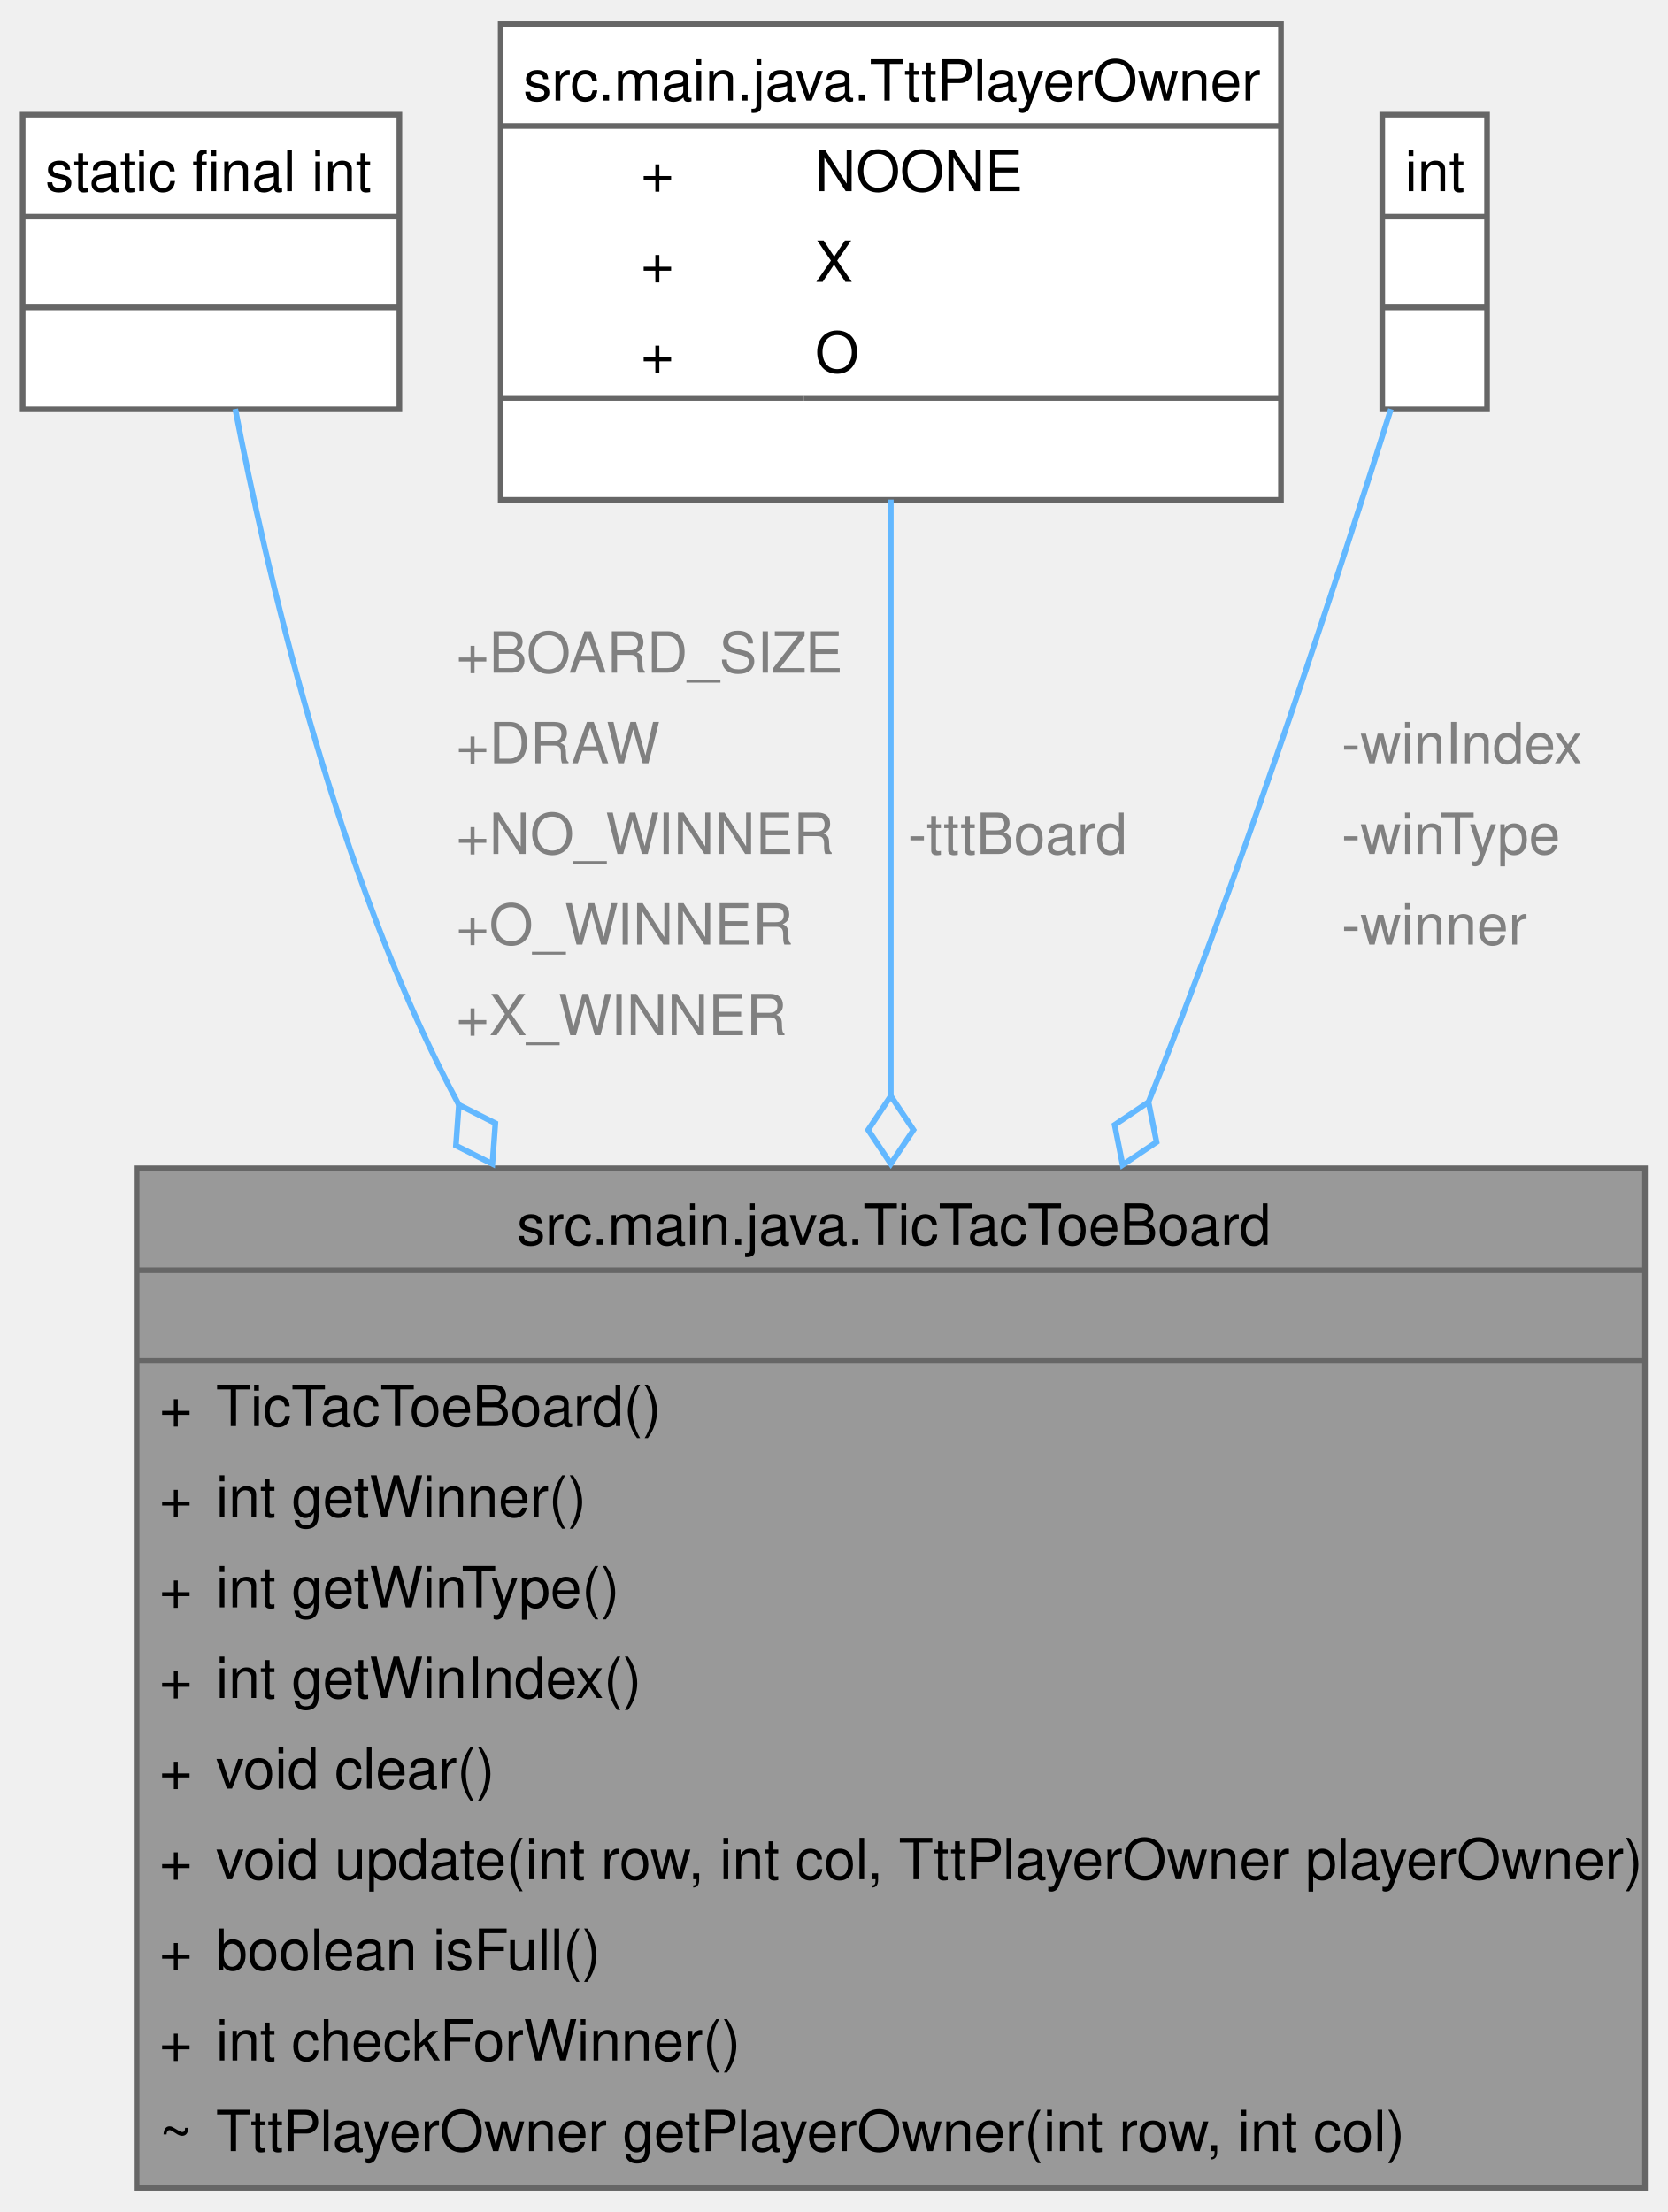
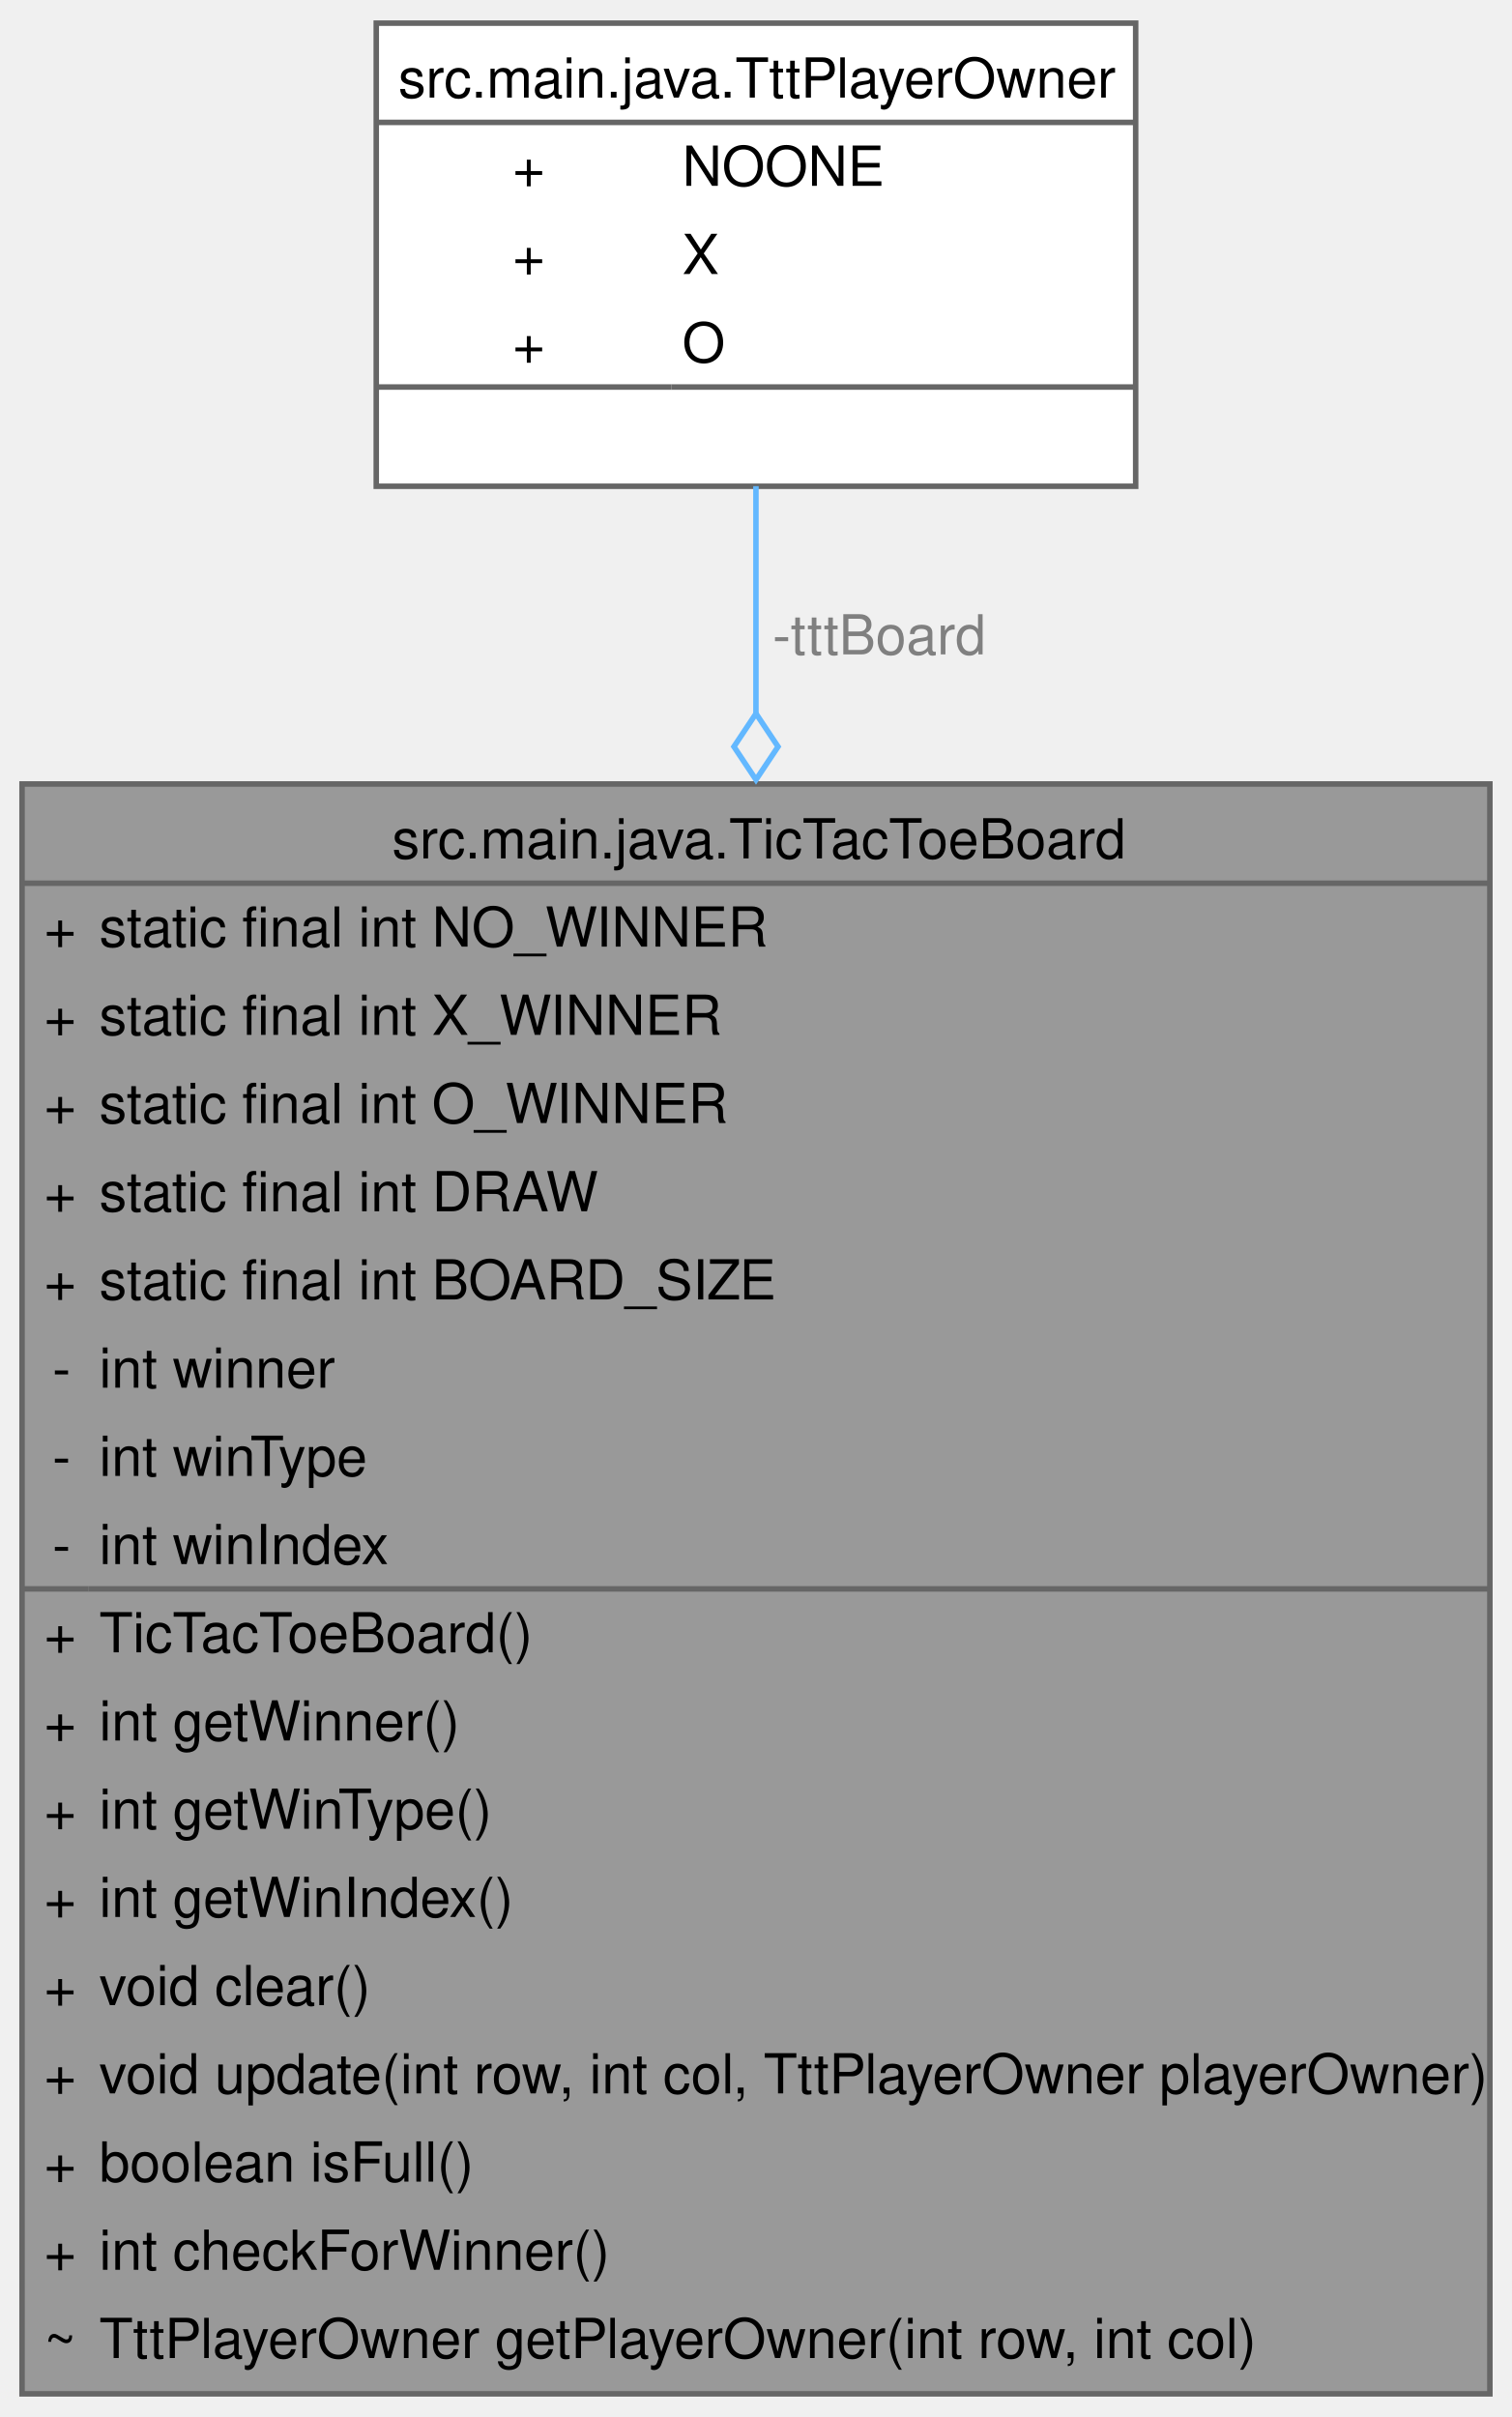
- <svg xmlns="http://www.w3.org/2000/svg" xmlns:xlink="http://www.w3.org/1999/xlink" width="294pt" height="390pt" viewBox="0.00 0.00 294.38 390.00">
-   <g id="graph0" class="graph" transform="scale(1 1) rotate(0) translate(4 386)">
+ <svg xmlns="http://www.w3.org/2000/svg" xmlns:xlink="http://www.w3.org/1999/xlink" width="274pt" height="438pt" viewBox="0.00 0.00 274.25 438.00">
+   <g id="graph0" class="graph" transform="scale(1 1) rotate(0) translate(4 434)">
    <g id="Node000001" class="node">
      <g id="a_Node000001">
        <a xlink:title=" ">
-           <polygon fill="#999999" stroke="none" points="286.38,-180 20.12,-180 20.12,0 286.38,0 286.38,-180" />
-           <text text-anchor="start" x="87.25" y="-166.5" font-family="Helvetica,sans-Serif" font-size="10.00">src.main.java.TicTacToeBoard</text>
-           <text text-anchor="start" x="151.75" y="-150.5" font-family="Helvetica,sans-Serif" font-size="10.00"> </text>
-           <text text-anchor="start" x="24.12" y="-134.5" font-family="Helvetica,sans-Serif" font-size="10.00">+</text>
-           <text text-anchor="start" x="34.12" y="-134.5" font-family="Helvetica,sans-Serif" font-size="10.00">TicTacToeBoard()</text>
-           <text text-anchor="start" x="24.12" y="-118.5" font-family="Helvetica,sans-Serif" font-size="10.00">+</text>
-           <text text-anchor="start" x="34.12" y="-118.5" font-family="Helvetica,sans-Serif" font-size="10.00">int getWinner()</text>
-           <text text-anchor="start" x="24.12" y="-102.5" font-family="Helvetica,sans-Serif" font-size="10.00">+</text>
-           <text text-anchor="start" x="34.12" y="-102.5" font-family="Helvetica,sans-Serif" font-size="10.00">int getWinType()</text>
-           <text text-anchor="start" x="24.12" y="-86.5" font-family="Helvetica,sans-Serif" font-size="10.00">+</text>
-           <text text-anchor="start" x="34.12" y="-86.5" font-family="Helvetica,sans-Serif" font-size="10.00">int getWinIndex()</text>
-           <text text-anchor="start" x="24.12" y="-70.5" font-family="Helvetica,sans-Serif" font-size="10.00">+</text>
-           <text text-anchor="start" x="34.12" y="-70.5" font-family="Helvetica,sans-Serif" font-size="10.00">void clear()</text>
-           <text text-anchor="start" x="24.12" y="-54.5" font-family="Helvetica,sans-Serif" font-size="10.00">+</text>
-           <text text-anchor="start" x="34.12" y="-54.5" font-family="Helvetica,sans-Serif" font-size="10.00">void update(int row, int col, TttPlayerOwner playerOwner)</text>
-           <text text-anchor="start" x="24.12" y="-38.5" font-family="Helvetica,sans-Serif" font-size="10.00">+</text>
-           <text text-anchor="start" x="34.12" y="-38.5" font-family="Helvetica,sans-Serif" font-size="10.00">boolean isFull()</text>
-           <text text-anchor="start" x="24.12" y="-22.5" font-family="Helvetica,sans-Serif" font-size="10.00">+</text>
-           <text text-anchor="start" x="34.12" y="-22.5" font-family="Helvetica,sans-Serif" font-size="10.00">int checkForWinner()</text>
-           <text text-anchor="start" x="24.12" y="-6.5" font-family="Helvetica,sans-Serif" font-size="10.00">~</text>
-           <text text-anchor="start" x="34.12" y="-6.5" font-family="Helvetica,sans-Serif" font-size="10.00">TttPlayerOwner getPlayerOwner(int row, int col)</text>
-           <polygon fill="#666666" stroke="#666666" points="20.12,-162 20.12,-162 286.38,-162 286.38,-162 20.12,-162" />
-           <polygon fill="#666666" stroke="#666666" points="20.12,-146 20.12,-146 286.38,-146 286.38,-146 20.12,-146" />
-           <polygon fill="none" stroke="#666666" points="20.12,0 20.12,-180 286.38,-180 286.38,0 20.12,0" />
+           <polygon fill="#999999" stroke="none" points="266.25,-292 0,-292 0,0 266.25,0 266.25,-292" />
+           <text text-anchor="start" x="67.12" y="-278.5" font-family="Helvetica,sans-Serif" font-size="10.00">src.main.java.TicTacToeBoard</text>
+           <text text-anchor="start" x="4" y="-262.5" font-family="Helvetica,sans-Serif" font-size="10.00">+</text>
+           <text text-anchor="start" x="14" y="-262.5" font-family="Helvetica,sans-Serif" font-size="10.00">static final int NO_WINNER</text>
+           <text text-anchor="start" x="4" y="-246.5" font-family="Helvetica,sans-Serif" font-size="10.00">+</text>
+           <text text-anchor="start" x="14" y="-246.5" font-family="Helvetica,sans-Serif" font-size="10.00">static final int X_WINNER</text>
+           <text text-anchor="start" x="4" y="-230.5" font-family="Helvetica,sans-Serif" font-size="10.00">+</text>
+           <text text-anchor="start" x="14" y="-230.5" font-family="Helvetica,sans-Serif" font-size="10.00">static final int O_WINNER</text>
+           <text text-anchor="start" x="4" y="-214.5" font-family="Helvetica,sans-Serif" font-size="10.00">+</text>
+           <text text-anchor="start" x="14" y="-214.5" font-family="Helvetica,sans-Serif" font-size="10.00">static final int DRAW</text>
+           <text text-anchor="start" x="4" y="-198.5" font-family="Helvetica,sans-Serif" font-size="10.00">+</text>
+           <text text-anchor="start" x="14" y="-198.5" font-family="Helvetica,sans-Serif" font-size="10.00">static final int BOARD_SIZE</text>
+           <text text-anchor="start" x="5.5" y="-182.5" font-family="Helvetica,sans-Serif" font-size="10.00">-</text>
+           <text text-anchor="start" x="14" y="-182.5" font-family="Helvetica,sans-Serif" font-size="10.00">int winner</text>
+           <text text-anchor="start" x="5.5" y="-166.5" font-family="Helvetica,sans-Serif" font-size="10.00">-</text>
+           <text text-anchor="start" x="14" y="-166.5" font-family="Helvetica,sans-Serif" font-size="10.00">int winType</text>
+           <text text-anchor="start" x="5.5" y="-150.5" font-family="Helvetica,sans-Serif" font-size="10.00">-</text>
+           <text text-anchor="start" x="14" y="-150.5" font-family="Helvetica,sans-Serif" font-size="10.00">int winIndex</text>
+           <text text-anchor="start" x="4" y="-134.5" font-family="Helvetica,sans-Serif" font-size="10.00">+</text>
+           <text text-anchor="start" x="14" y="-134.5" font-family="Helvetica,sans-Serif" font-size="10.00">TicTacToeBoard()</text>
+           <text text-anchor="start" x="4" y="-118.5" font-family="Helvetica,sans-Serif" font-size="10.00">+</text>
+           <text text-anchor="start" x="14" y="-118.5" font-family="Helvetica,sans-Serif" font-size="10.00">int getWinner()</text>
+           <text text-anchor="start" x="4" y="-102.5" font-family="Helvetica,sans-Serif" font-size="10.00">+</text>
+           <text text-anchor="start" x="14" y="-102.5" font-family="Helvetica,sans-Serif" font-size="10.00">int getWinType()</text>
+           <text text-anchor="start" x="4" y="-86.5" font-family="Helvetica,sans-Serif" font-size="10.00">+</text>
+           <text text-anchor="start" x="14" y="-86.5" font-family="Helvetica,sans-Serif" font-size="10.00">int getWinIndex()</text>
+           <text text-anchor="start" x="4" y="-70.5" font-family="Helvetica,sans-Serif" font-size="10.00">+</text>
+           <text text-anchor="start" x="14" y="-70.5" font-family="Helvetica,sans-Serif" font-size="10.00">void clear()</text>
+           <text text-anchor="start" x="4" y="-54.5" font-family="Helvetica,sans-Serif" font-size="10.00">+</text>
+           <text text-anchor="start" x="14" y="-54.5" font-family="Helvetica,sans-Serif" font-size="10.00">void update(int row, int col, TttPlayerOwner playerOwner)</text>
+           <text text-anchor="start" x="4" y="-38.5" font-family="Helvetica,sans-Serif" font-size="10.00">+</text>
+           <text text-anchor="start" x="14" y="-38.5" font-family="Helvetica,sans-Serif" font-size="10.00">boolean isFull()</text>
+           <text text-anchor="start" x="4" y="-22.5" font-family="Helvetica,sans-Serif" font-size="10.00">+</text>
+           <text text-anchor="start" x="14" y="-22.5" font-family="Helvetica,sans-Serif" font-size="10.00">int checkForWinner()</text>
+           <text text-anchor="start" x="4" y="-6.5" font-family="Helvetica,sans-Serif" font-size="10.00">~</text>
+           <text text-anchor="start" x="14" y="-6.5" font-family="Helvetica,sans-Serif" font-size="10.00">TttPlayerOwner getPlayerOwner(int row, int col)</text>
+           <polygon fill="#666666" stroke="#666666" points="0,-274 0,-274 266.25,-274 266.25,-274 0,-274" />
+           <polygon fill="#666666" stroke="#666666" points="0,-146 0,-146 12,-146 12,-146 0,-146" />
+           <polygon fill="#666666" stroke="#666666" points="12,-146 12,-146 266.25,-146 266.25,-146 12,-146" />
+           <polygon fill="none" stroke="#666666" points="0,0 0,-292 266.25,-292 266.25,0 0,0" />
        </a>
      </g>
    </g>
    <g id="Node000002" class="node">
      <g id="a_Node000002">
-         <a xlink:title=" ">
-           <polygon fill="white" stroke="none" points="66.5,-366 0,-366 0,-314 66.5,-314 66.5,-366" />
-           <text text-anchor="start" x="4" y="-352.5" font-family="Helvetica,sans-Serif" font-size="10.00">static final int</text>
-           <text text-anchor="start" x="31.75" y="-336.5" font-family="Helvetica,sans-Serif" font-size="10.00"> </text>
-           <text text-anchor="start" x="31.75" y="-320.5" font-family="Helvetica,sans-Serif" font-size="10.00"> </text>
-           <polygon fill="#666666" stroke="#666666" points="0,-348 0,-348 66.5,-348 66.5,-348 0,-348" />
-           <polygon fill="#666666" stroke="#666666" points="0,-332 0,-332 66.5,-332 66.5,-332 0,-332" />
-           <polygon fill="none" stroke="#666666" points="0,-314 0,-366 66.5,-366 66.5,-314 0,-314" />
+         <a xlink:href="enumsrc_1_1main_1_1java_1_1_ttt_player_owner.html" target="_top" xlink:title=" ">
+           <polygon fill="white" stroke="none" points="202,-430 64.25,-430 64.25,-346 202,-346 202,-430" />
+           <text text-anchor="start" x="68.25" y="-416.5" font-family="Helvetica,sans-Serif" font-size="10.00">src.main.java.TttPlayerOwner</text>
+           <text text-anchor="start" x="89" y="-400.5" font-family="Helvetica,sans-Serif" font-size="10.00">+</text>
+           <text text-anchor="start" x="119.75" y="-400.5" font-family="Helvetica,sans-Serif" font-size="10.00">NOONE</text>
+           <text text-anchor="start" x="89" y="-384.5" font-family="Helvetica,sans-Serif" font-size="10.00">+</text>
+           <text text-anchor="start" x="119.75" y="-384.5" font-family="Helvetica,sans-Serif" font-size="10.00">X</text>
+           <text text-anchor="start" x="89" y="-368.5" font-family="Helvetica,sans-Serif" font-size="10.00">+</text>
+           <text text-anchor="start" x="119.75" y="-368.5" font-family="Helvetica,sans-Serif" font-size="10.00">O</text>
+           <text text-anchor="start" x="131.62" y="-352.5" font-family="Helvetica,sans-Serif" font-size="10.00"> </text>
+           <polygon fill="#666666" stroke="#666666" points="64.25,-412 64.25,-412 202,-412 202,-412 64.25,-412" />
+           <polygon fill="#666666" stroke="#666666" points="64.25,-364 64.25,-364 117.75,-364 117.75,-364 64.25,-364" />
+           <polygon fill="#666666" stroke="#666666" points="117.75,-364 117.75,-364 202,-364 202,-364 117.75,-364" />
+           <polygon fill="none" stroke="#666666" points="64.25,-346 64.25,-430 202,-430 202,-346 64.25,-346" />
        </a>
      </g>
    </g>
    <g id="edge1_Node000001_Node000002" class="edge">
      <g id="a_edge1_Node000001_Node000002">
        <a xlink:title=" ">
-           <path fill="none" stroke="#63b8ff" d="M37.53,-314.06C43.13,-285.08 54.54,-236.34 73.5,-198 74.62,-195.74 75.78,-193.48 76.99,-191.23" />
-           <polygon fill="none" stroke="#63b8ff" points="77,-191.21 76.48,-184.02 82.92,-180.77 83.44,-187.96 77,-191.21" />
+           <path fill="none" stroke="#63b8ff" d="M133.12,-346.02C133.12,-333.83 133.12,-319.69 133.12,-304.67" />
+           <polygon fill="none" stroke="#63b8ff" points="133.13,-304.77 129.13,-298.77 133.13,-292.77 137.13,-298.77 133.13,-304.77" />
        </a>
      </g>
-       <text text-anchor="start" x="76.5" y="-267.5" font-family="Helvetica,sans-Serif" font-size="10.00" fill="grey">+BOARD_SIZE</text>
-       <text text-anchor="start" x="76.5" y="-251.5" font-family="Helvetica,sans-Serif" font-size="10.00" fill="grey">+DRAW</text>
-       <text text-anchor="start" x="76.5" y="-235.5" font-family="Helvetica,sans-Serif" font-size="10.00" fill="grey">+NO_WINNER</text>
-       <text text-anchor="start" x="76.5" y="-219.5" font-family="Helvetica,sans-Serif" font-size="10.00" fill="grey">+O_WINNER</text>
-       <text text-anchor="start" x="76.5" y="-203.5" font-family="Helvetica,sans-Serif" font-size="10.00" fill="grey">+X_WINNER</text>
-     </g>
-     <g id="Node000003" class="node">
-       <g id="a_Node000003">
-         <a xlink:href="enumsrc_1_1main_1_1java_1_1_ttt_player_owner.html" target="_top" xlink:title=" ">
-           <polygon fill="white" stroke="none" points="222.12,-382 84.38,-382 84.38,-298 222.12,-298 222.12,-382" />
-           <text text-anchor="start" x="88.38" y="-368.5" font-family="Helvetica,sans-Serif" font-size="10.00">src.main.java.TttPlayerOwner</text>
-           <text text-anchor="start" x="109.12" y="-352.5" font-family="Helvetica,sans-Serif" font-size="10.00">+</text>
-           <text text-anchor="start" x="139.88" y="-352.5" font-family="Helvetica,sans-Serif" font-size="10.00">NOONE</text>
-           <text text-anchor="start" x="109.12" y="-336.5" font-family="Helvetica,sans-Serif" font-size="10.00">+</text>
-           <text text-anchor="start" x="139.88" y="-336.5" font-family="Helvetica,sans-Serif" font-size="10.00">X</text>
-           <text text-anchor="start" x="109.12" y="-320.5" font-family="Helvetica,sans-Serif" font-size="10.00">+</text>
-           <text text-anchor="start" x="139.88" y="-320.5" font-family="Helvetica,sans-Serif" font-size="10.00">O</text>
-           <text text-anchor="start" x="151.75" y="-304.5" font-family="Helvetica,sans-Serif" font-size="10.00"> </text>
-           <polygon fill="#666666" stroke="#666666" points="84.38,-364 84.38,-364 222.12,-364 222.12,-364 84.38,-364" />
-           <polygon fill="#666666" stroke="#666666" points="84.38,-316 84.38,-316 137.88,-316 137.88,-316 84.38,-316" />
-           <polygon fill="#666666" stroke="#666666" points="137.88,-316 137.88,-316 222.12,-316 222.12,-316 137.88,-316" />
-           <polygon fill="none" stroke="#666666" points="84.38,-298 84.38,-382 222.12,-382 222.12,-298 84.38,-298" />
-         </a>
-       </g>
-     </g>
-     <g id="edge2_Node000001_Node000003" class="edge">
-       <g id="a_edge2_Node000001_Node000003">
-         <a xlink:title=" ">
-           <path fill="none" stroke="#63b8ff" d="M153.25,-298.05C153.25,-269.37 153.25,-229.73 153.25,-192.81" />
-           <polygon fill="none" stroke="#63b8ff" points="153.25,-192.78 149.25,-186.78 153.25,-180.78 157.25,-186.78 153.25,-192.78" />
-         </a>
-       </g>
-       <text text-anchor="start" x="156.25" y="-235.5" font-family="Helvetica,sans-Serif" font-size="10.00" fill="grey">-tttBoard</text>
-     </g>
-     <g id="Node000004" class="node">
-       <g id="a_Node000004">
-         <a xlink:title=" ">
-           <polygon fill="white" stroke="none" points="258.5,-366 240,-366 240,-314 258.5,-314 258.5,-366" />
-           <text text-anchor="start" x="244" y="-352.5" font-family="Helvetica,sans-Serif" font-size="10.00">int</text>
-           <text text-anchor="start" x="247.75" y="-336.5" font-family="Helvetica,sans-Serif" font-size="10.00"> </text>
-           <text text-anchor="start" x="247.75" y="-320.5" font-family="Helvetica,sans-Serif" font-size="10.00"> </text>
-           <polygon fill="#666666" stroke="#666666" points="240,-348 240,-348 258.5,-348 258.5,-348 240,-348" />
-           <polygon fill="#666666" stroke="#666666" points="240,-332 240,-332 258.5,-332 258.5,-332 240,-332" />
-           <polygon fill="none" stroke="#666666" points="240,-314 240,-366 258.5,-366 258.5,-314 240,-314" />
-         </a>
-       </g>
-     </g>
-     <g id="edge3_Node000001_Node000004" class="edge">
-       <g id="a_edge3_Node000001_Node000004">
-         <a xlink:title=" ">
-           <path fill="none" stroke="#63b8ff" d="M241.53,-314.04C232.58,-285.66 217.02,-238.06 201.25,-198 200.44,-195.95 199.62,-193.88 198.78,-191.8" />
-           <polygon fill="none" stroke="#63b8ff" points="198.74,-191.7 192.76,-187.67 194.17,-180.6 200.16,-184.63 198.74,-191.7" />
-         </a>
-       </g>
-       <text text-anchor="start" x="232.81" y="-251.5" font-family="Helvetica,sans-Serif" font-size="10.00" fill="grey">-winIndex</text>
-       <text text-anchor="start" x="232.81" y="-235.5" font-family="Helvetica,sans-Serif" font-size="10.00" fill="grey">-winType</text>
-       <text text-anchor="start" x="232.81" y="-219.5" font-family="Helvetica,sans-Serif" font-size="10.00" fill="grey">-winner</text>
+       <text text-anchor="start" x="136.12" y="-315.5" font-family="Helvetica,sans-Serif" font-size="10.00" fill="grey">-tttBoard</text>
    </g>
  </g>
</svg>
